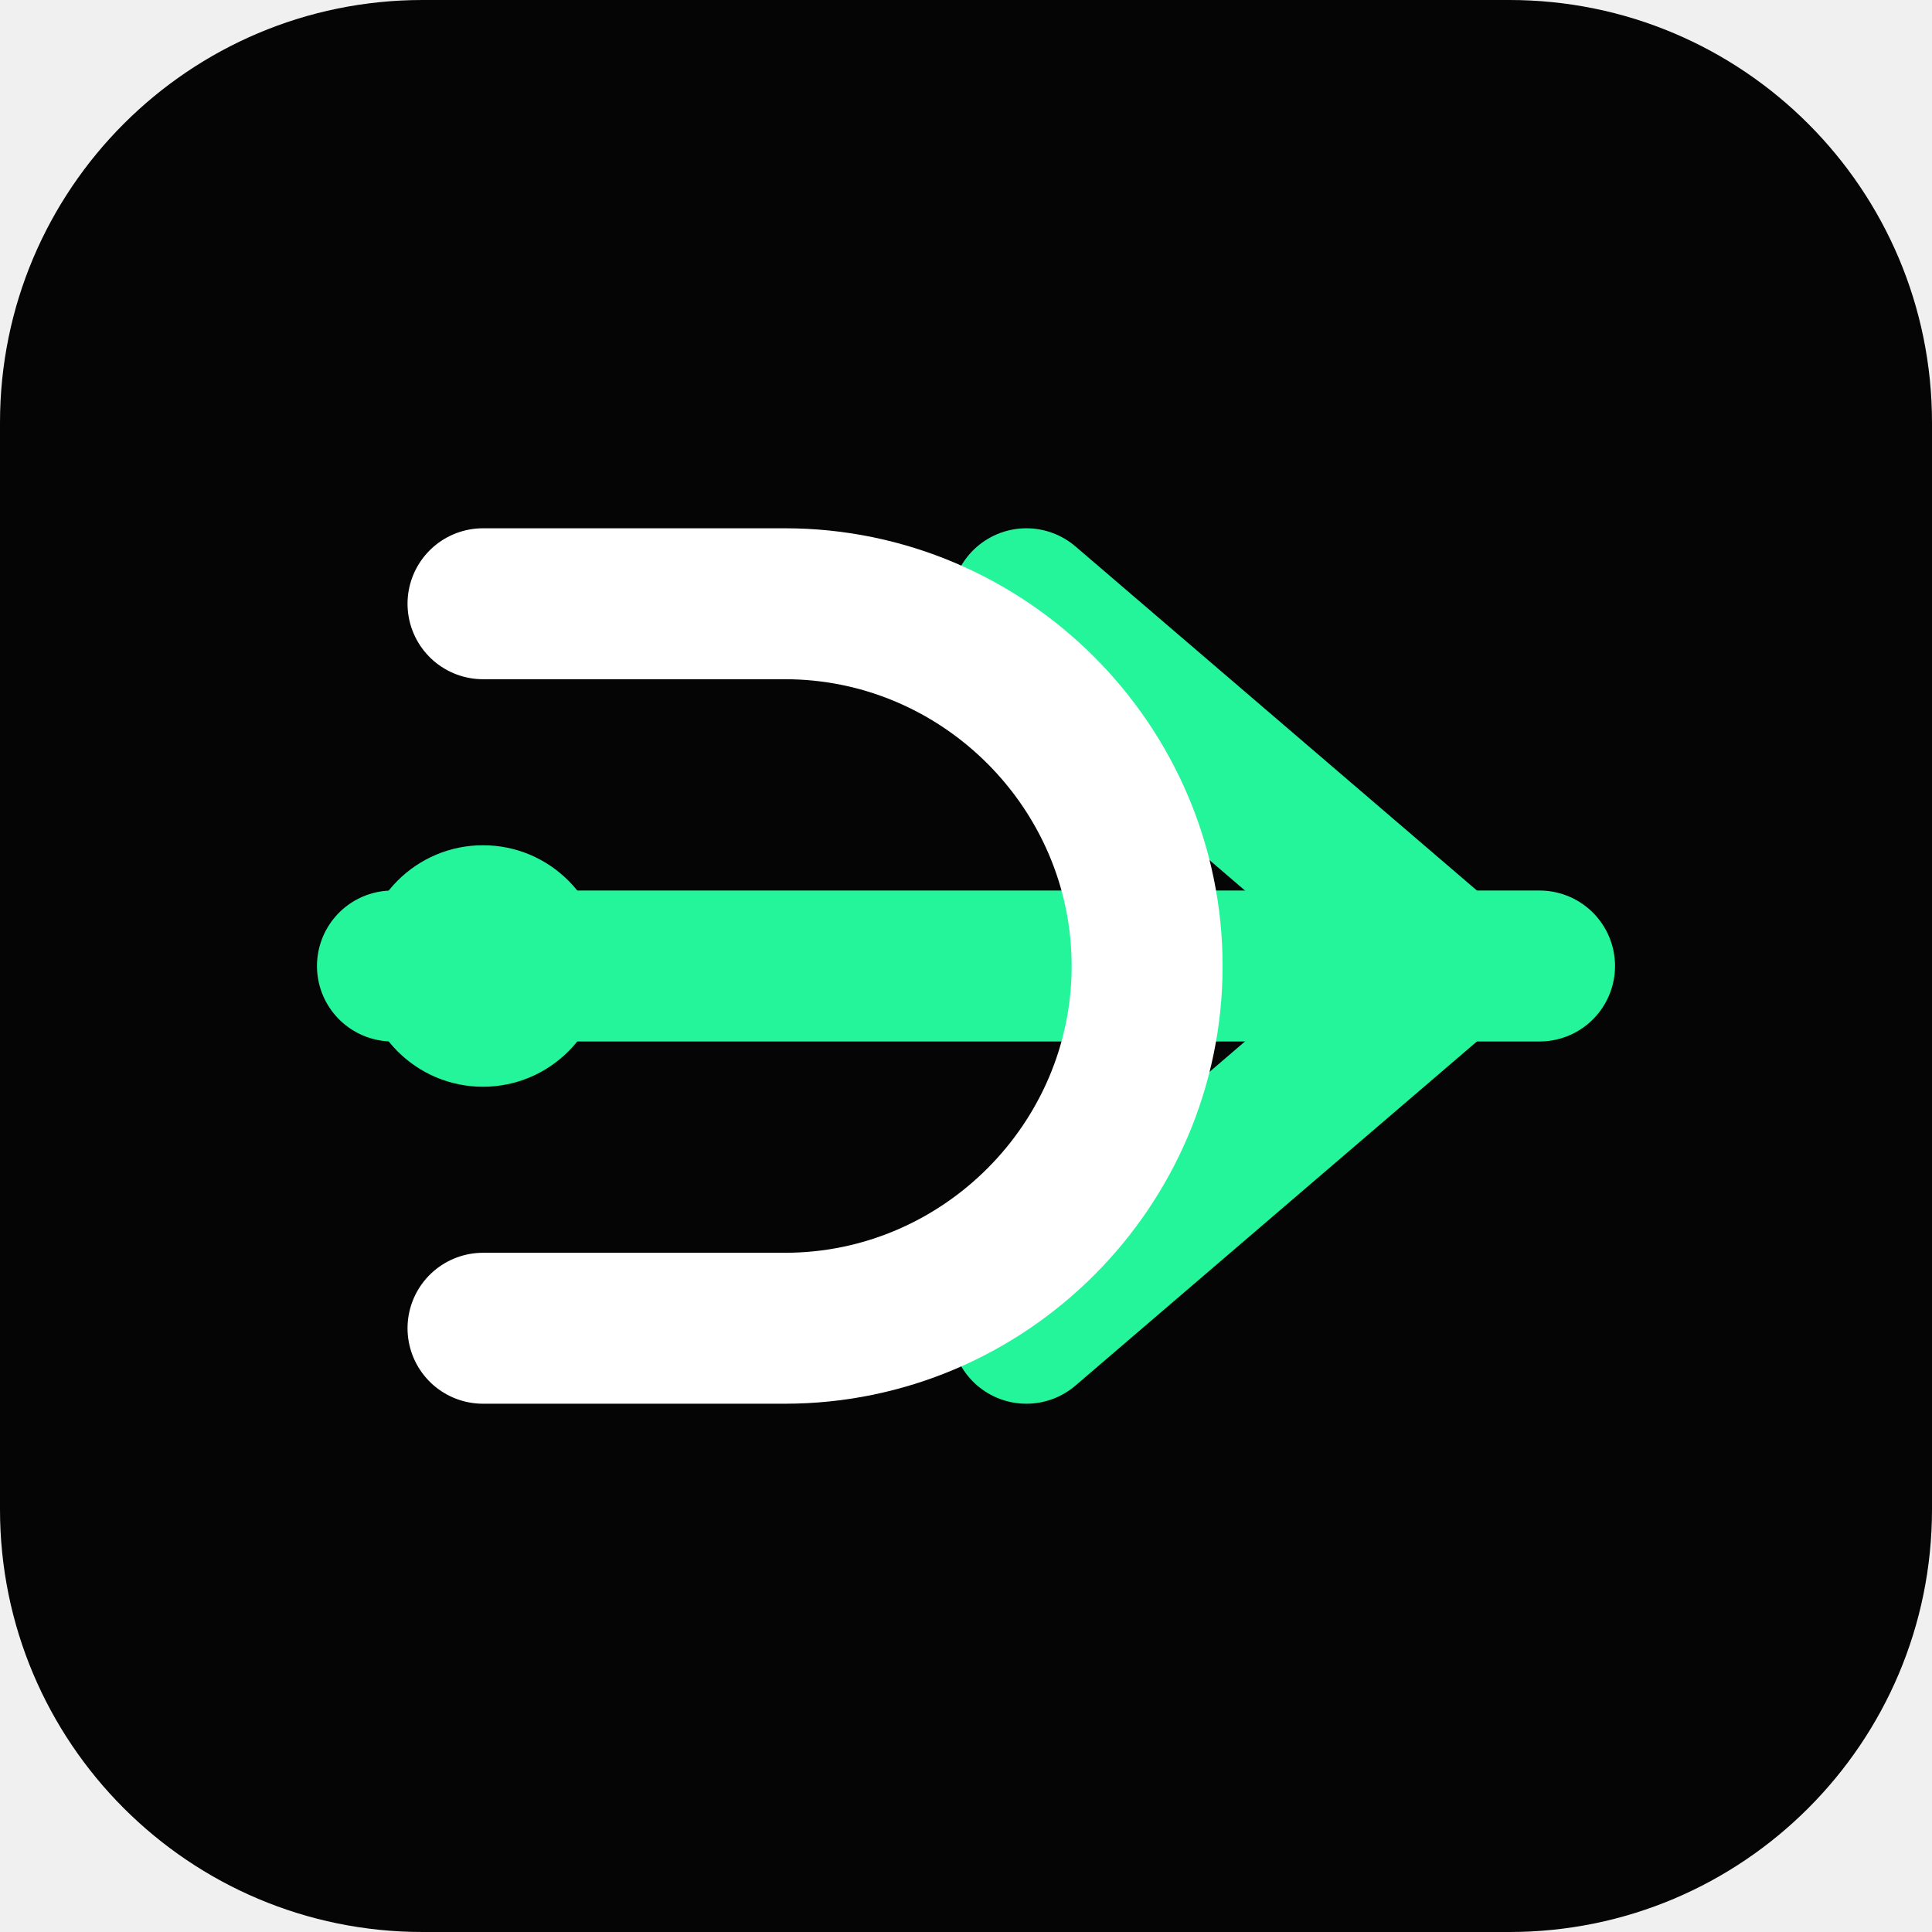
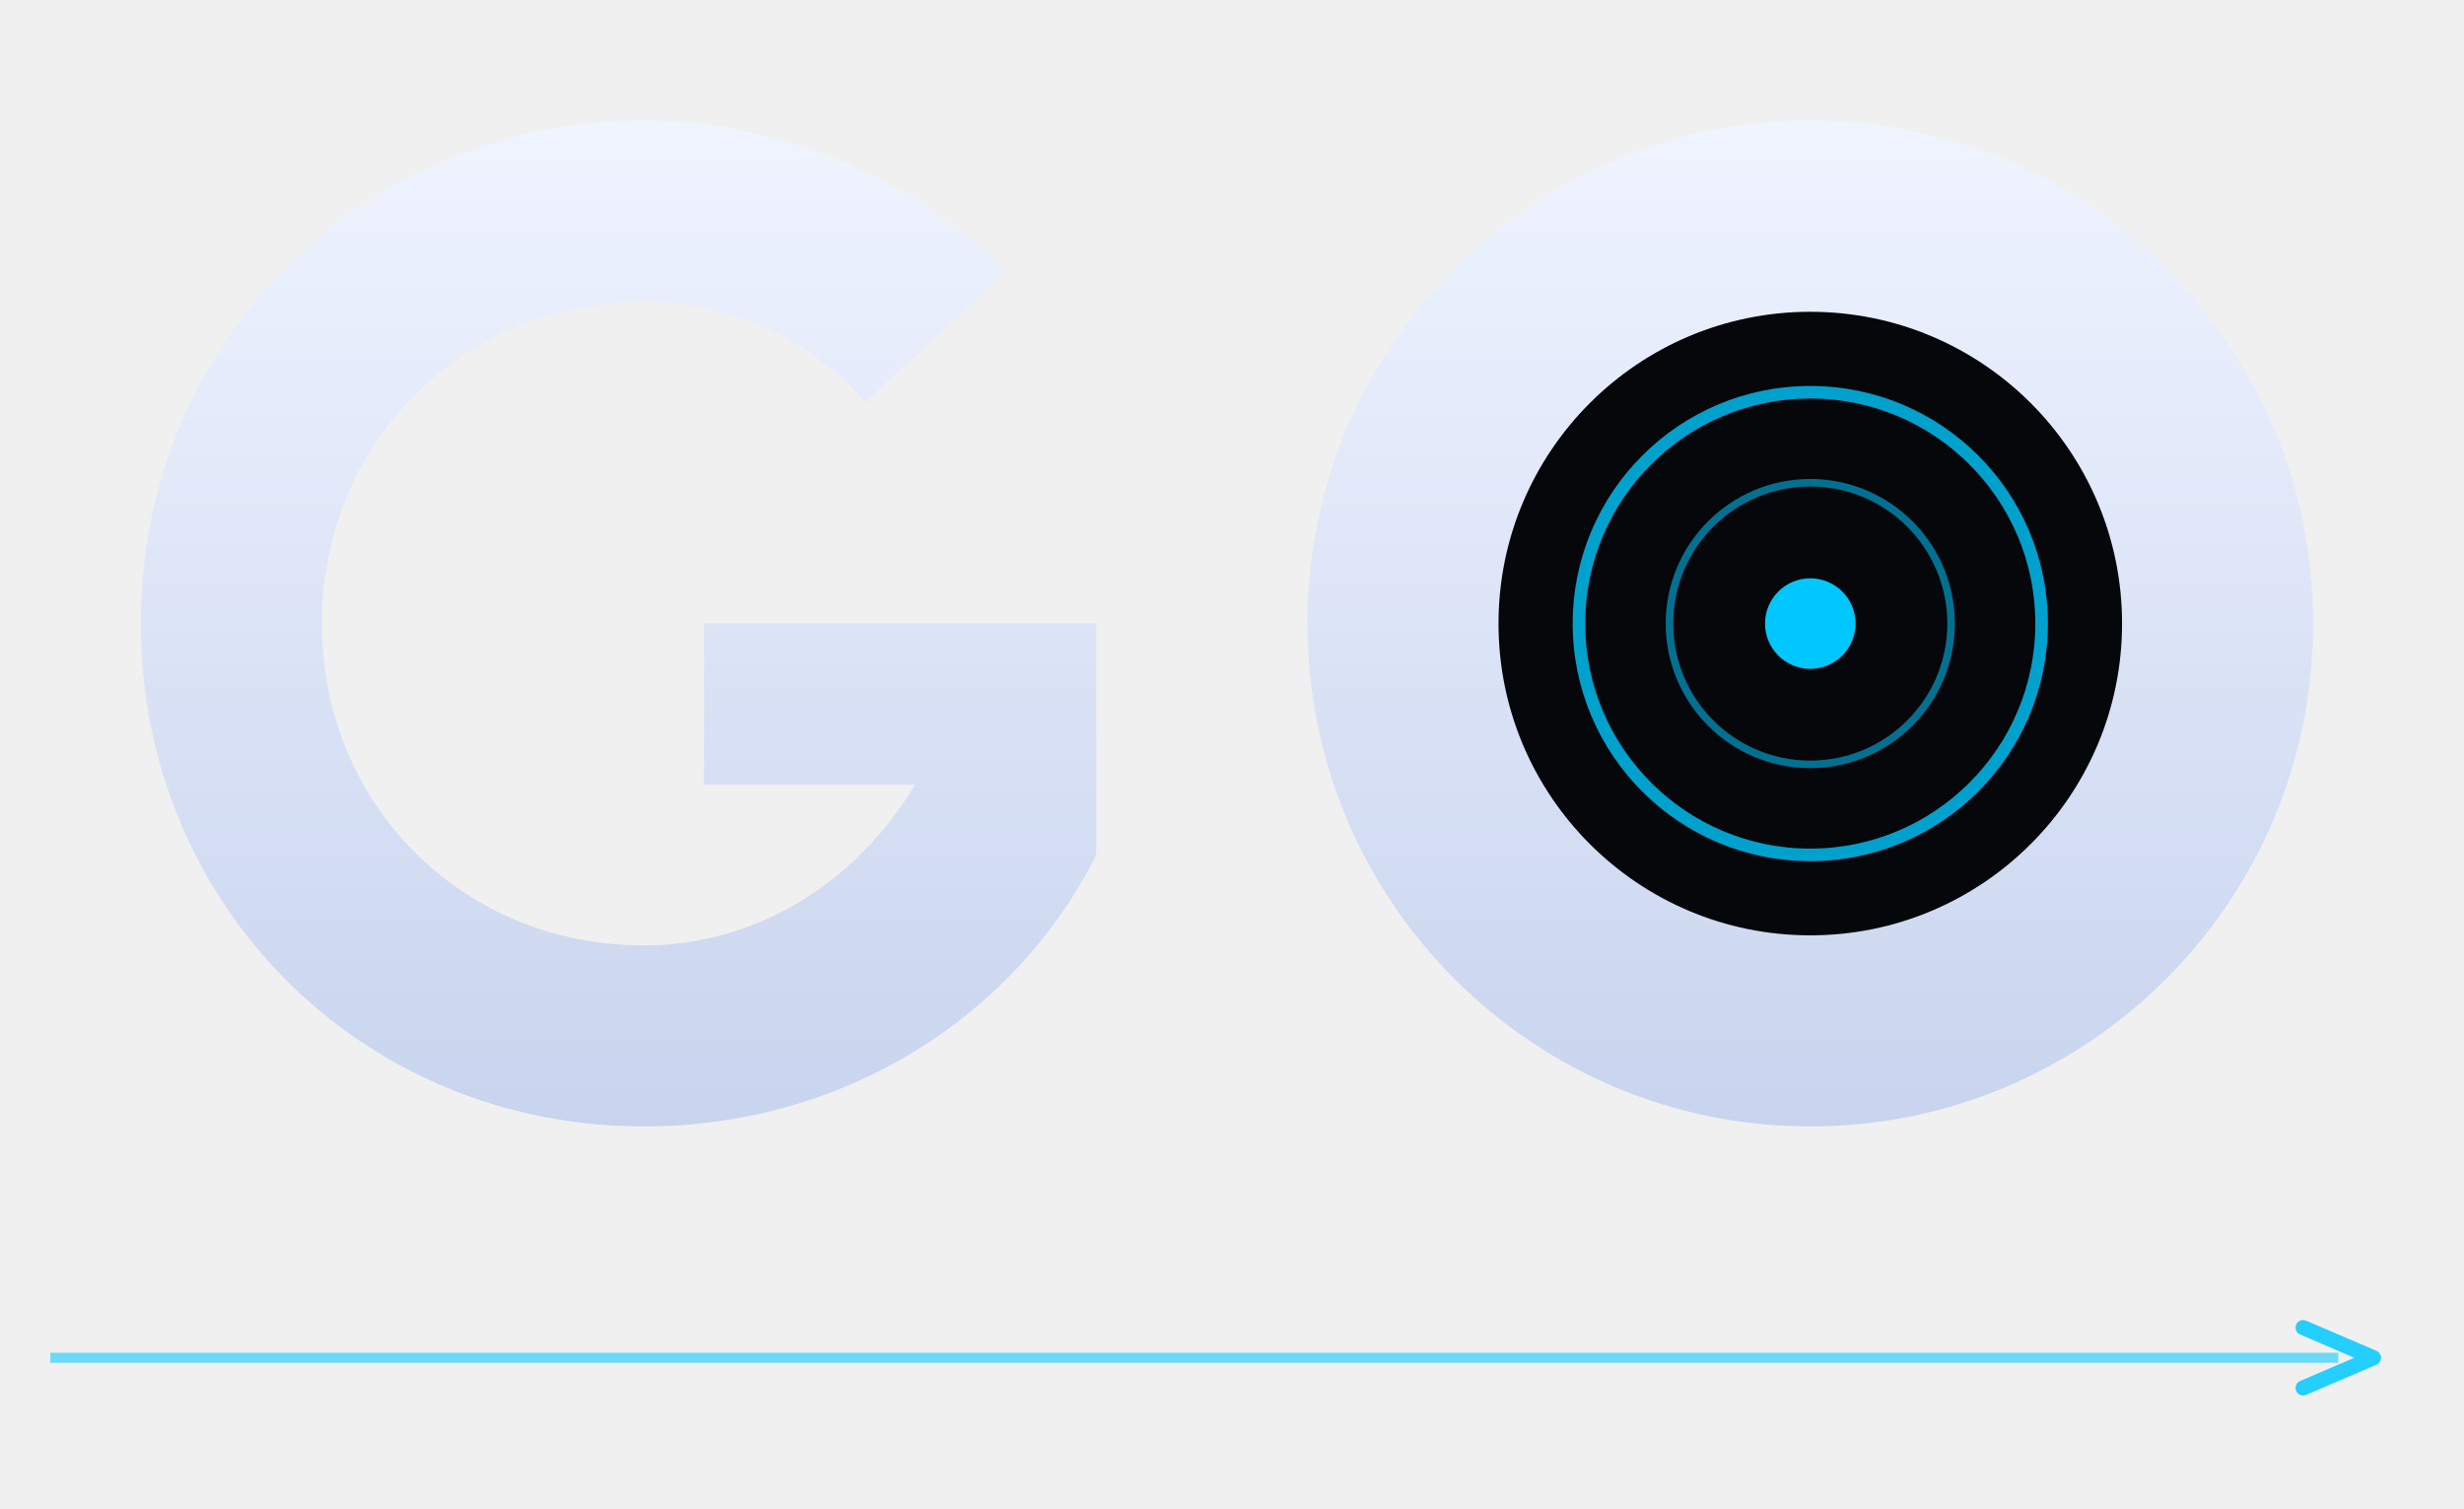
- <svg xmlns="http://www.w3.org/2000/svg" width="64" height="64" viewBox="0 0 64 64" fill="none">
-   <rect width="64" height="64" rx="14" fill="#050505" />
-   <path d="M13 32H51" stroke="#25F59A" stroke-width="5" stroke-linecap="round" />
-   <path d="M34 20L48 32L34 44" stroke="#25F59A" stroke-width="5" stroke-linecap="round" stroke-linejoin="round" />
-   <path d="M16 20H26C32.6 20 38 25.4 38 32C38 38.6 32.6 44 26 44H16" stroke="#FFFFFF" stroke-width="5" stroke-linecap="round" />
-   <circle cx="16" cy="32" r="4" fill="#25F59A" />
+ <svg xmlns="http://www.w3.org/2000/svg" viewBox="90 150 490 300" role="img">
+   <defs>
+     <linearGradient id="fg" x1="0" y1="0" x2="0" y2="1">
+       <stop offset="0%" stop-color="#f0f4ff" />
+       <stop offset="100%" stop-color="#c8d4ee" />
+     </linearGradient>
+   </defs>
+   <path d="M218 174C162 174 118 218 118 274C118 330 162 374 218 374C258 374 292 352 308 320L308 274L230 274L230 306L272 306C260 326 240 338 218 338C182 338 154 310 154 274C154 238 182 210 218 210C236 210 252 218 262 230L290 204C272 186 246 174 218 174Z" fill="url(#fg)" />
+   <circle cx="450" cy="274" r="100" fill="url(#fg)" />
+   <circle cx="450" cy="274" r="62" fill="#05070b" />
+   <circle cx="450" cy="274" r="46" fill="none" stroke="#00c8ff" stroke-width="2.5" opacity="0.8" />
+   <circle cx="450" cy="274" r="28" fill="none" stroke="#00c8ff" stroke-width="1.5" opacity="0.55" />
+   <circle cx="450" cy="274" r="9" fill="#00c8ff" />
+   <line x1="100" y1="420" x2="555" y2="420" stroke="#00c8ff" stroke-width="2" opacity="0.55" />
+   <path d="M548 414L562 420L548 426" fill="none" stroke="#00c8ff" stroke-width="3" stroke-linecap="round" stroke-linejoin="round" opacity="0.85" />
</svg>
